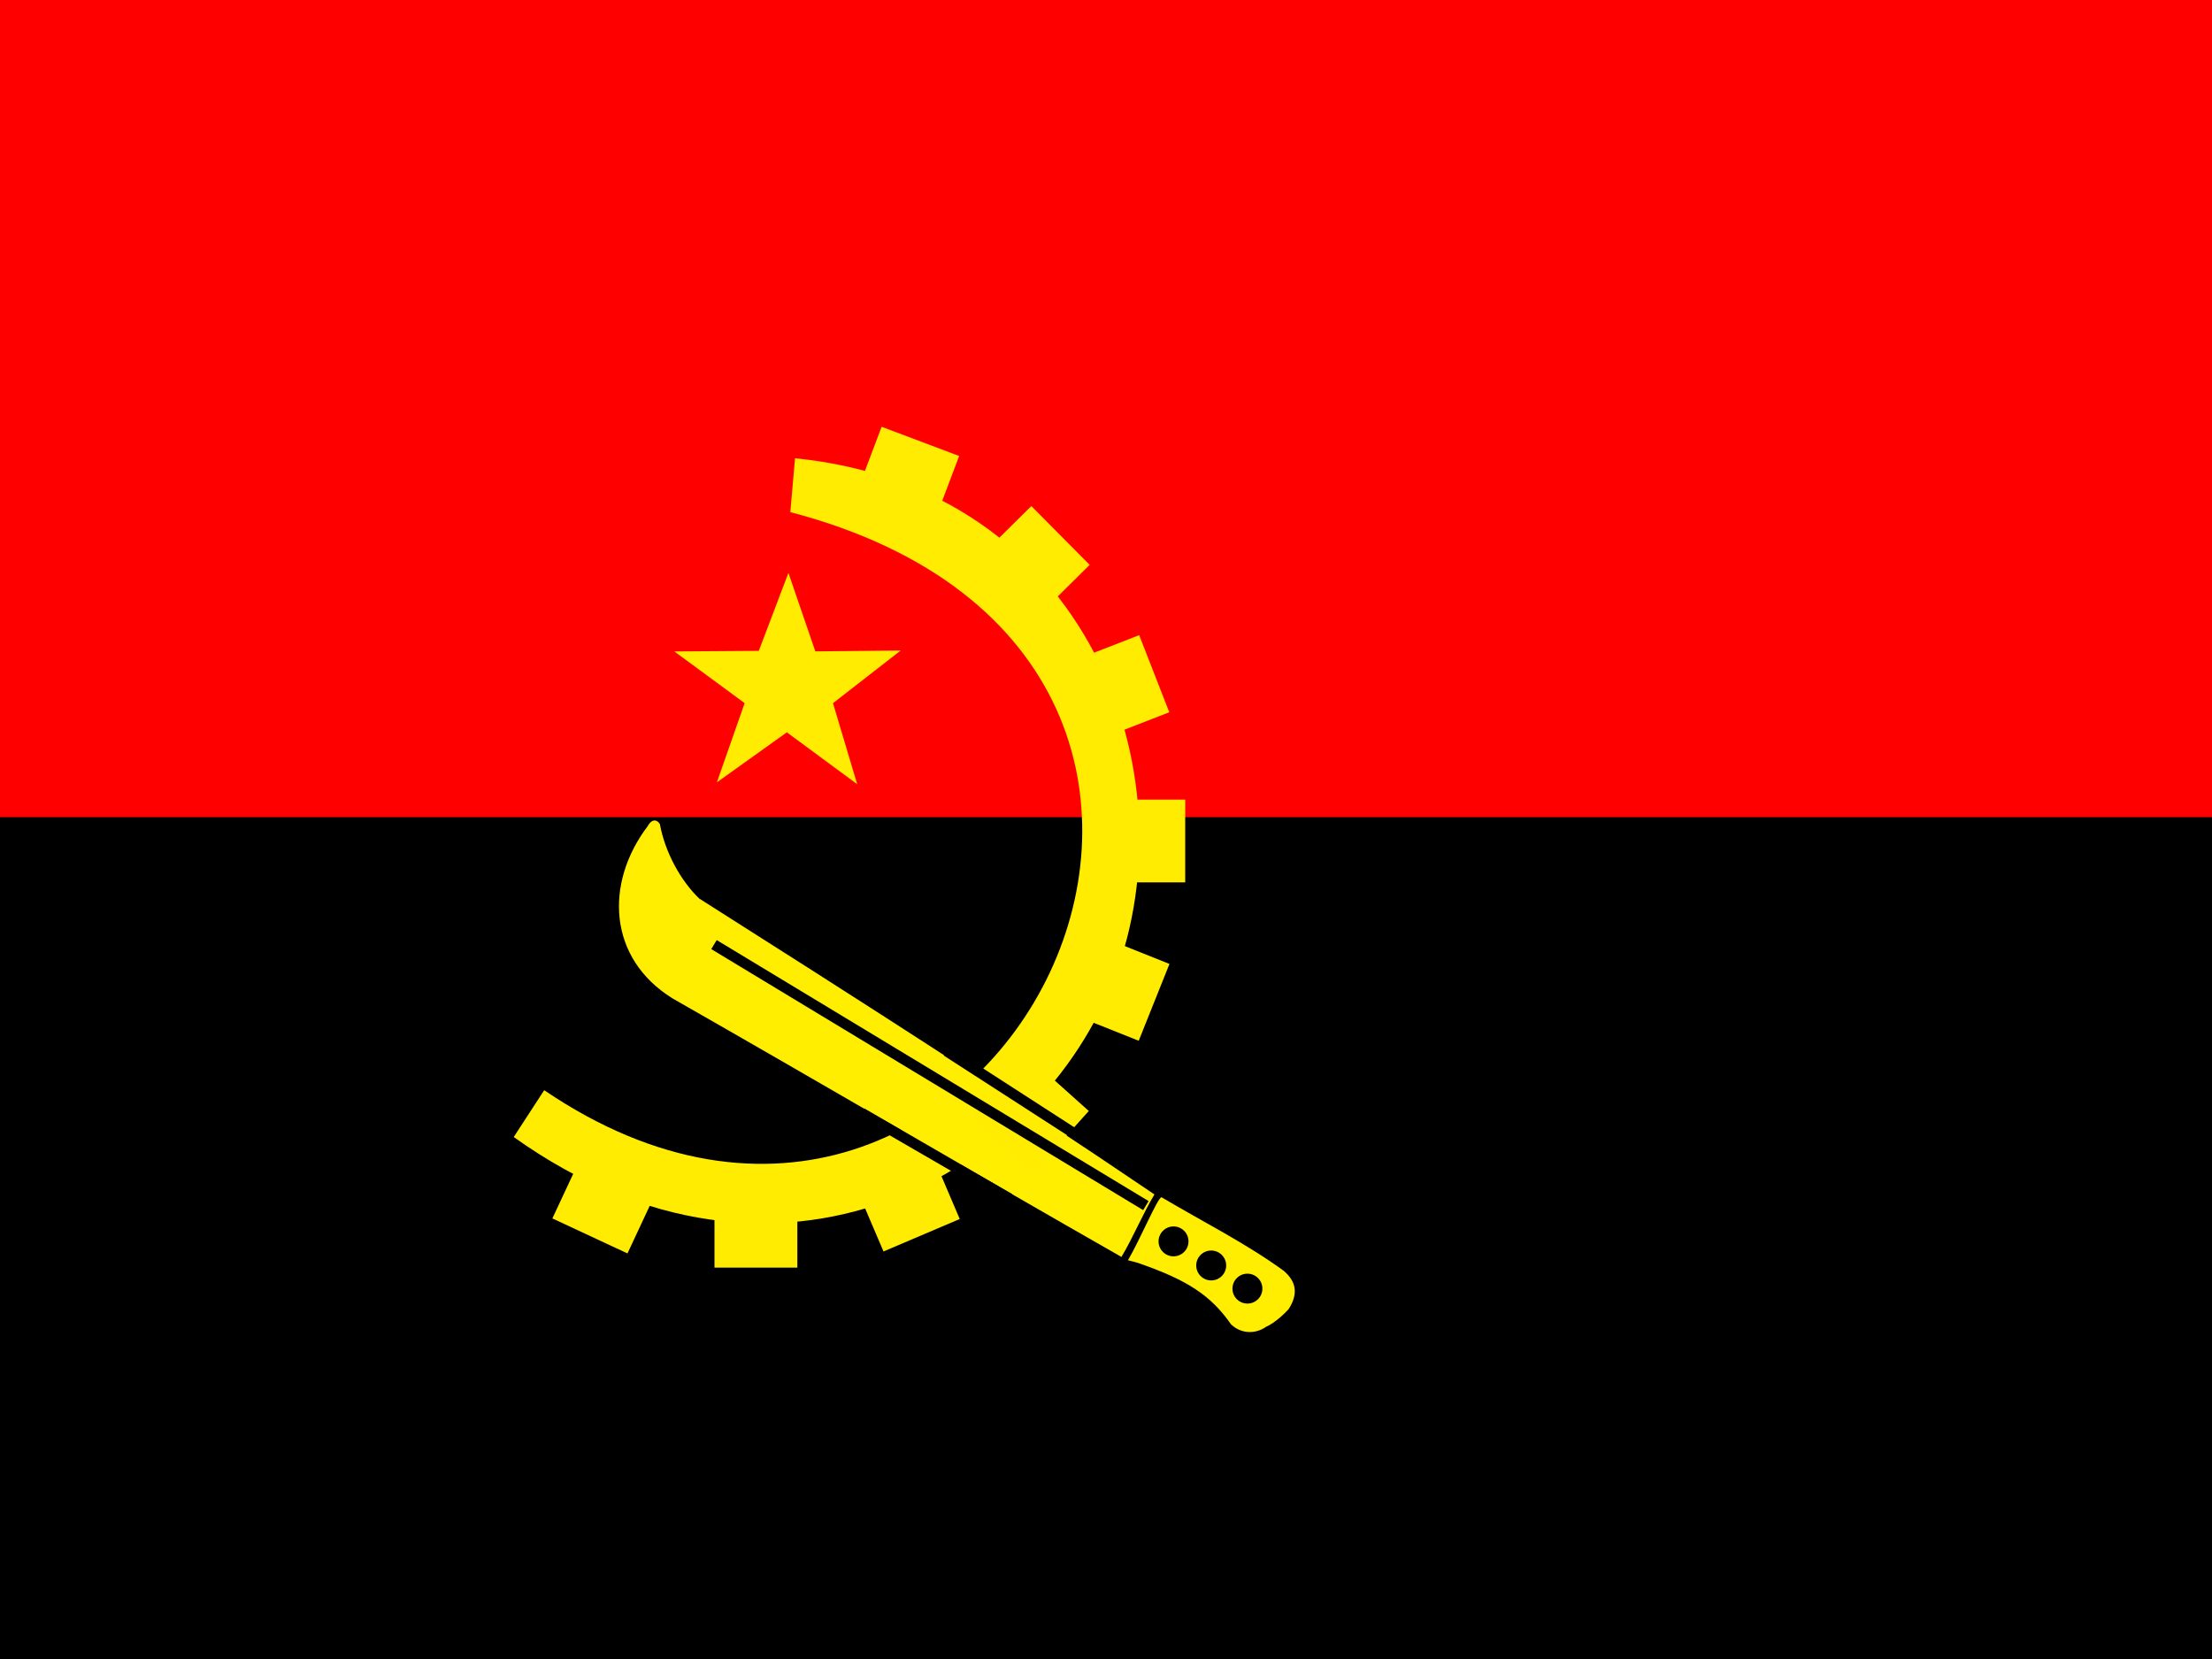
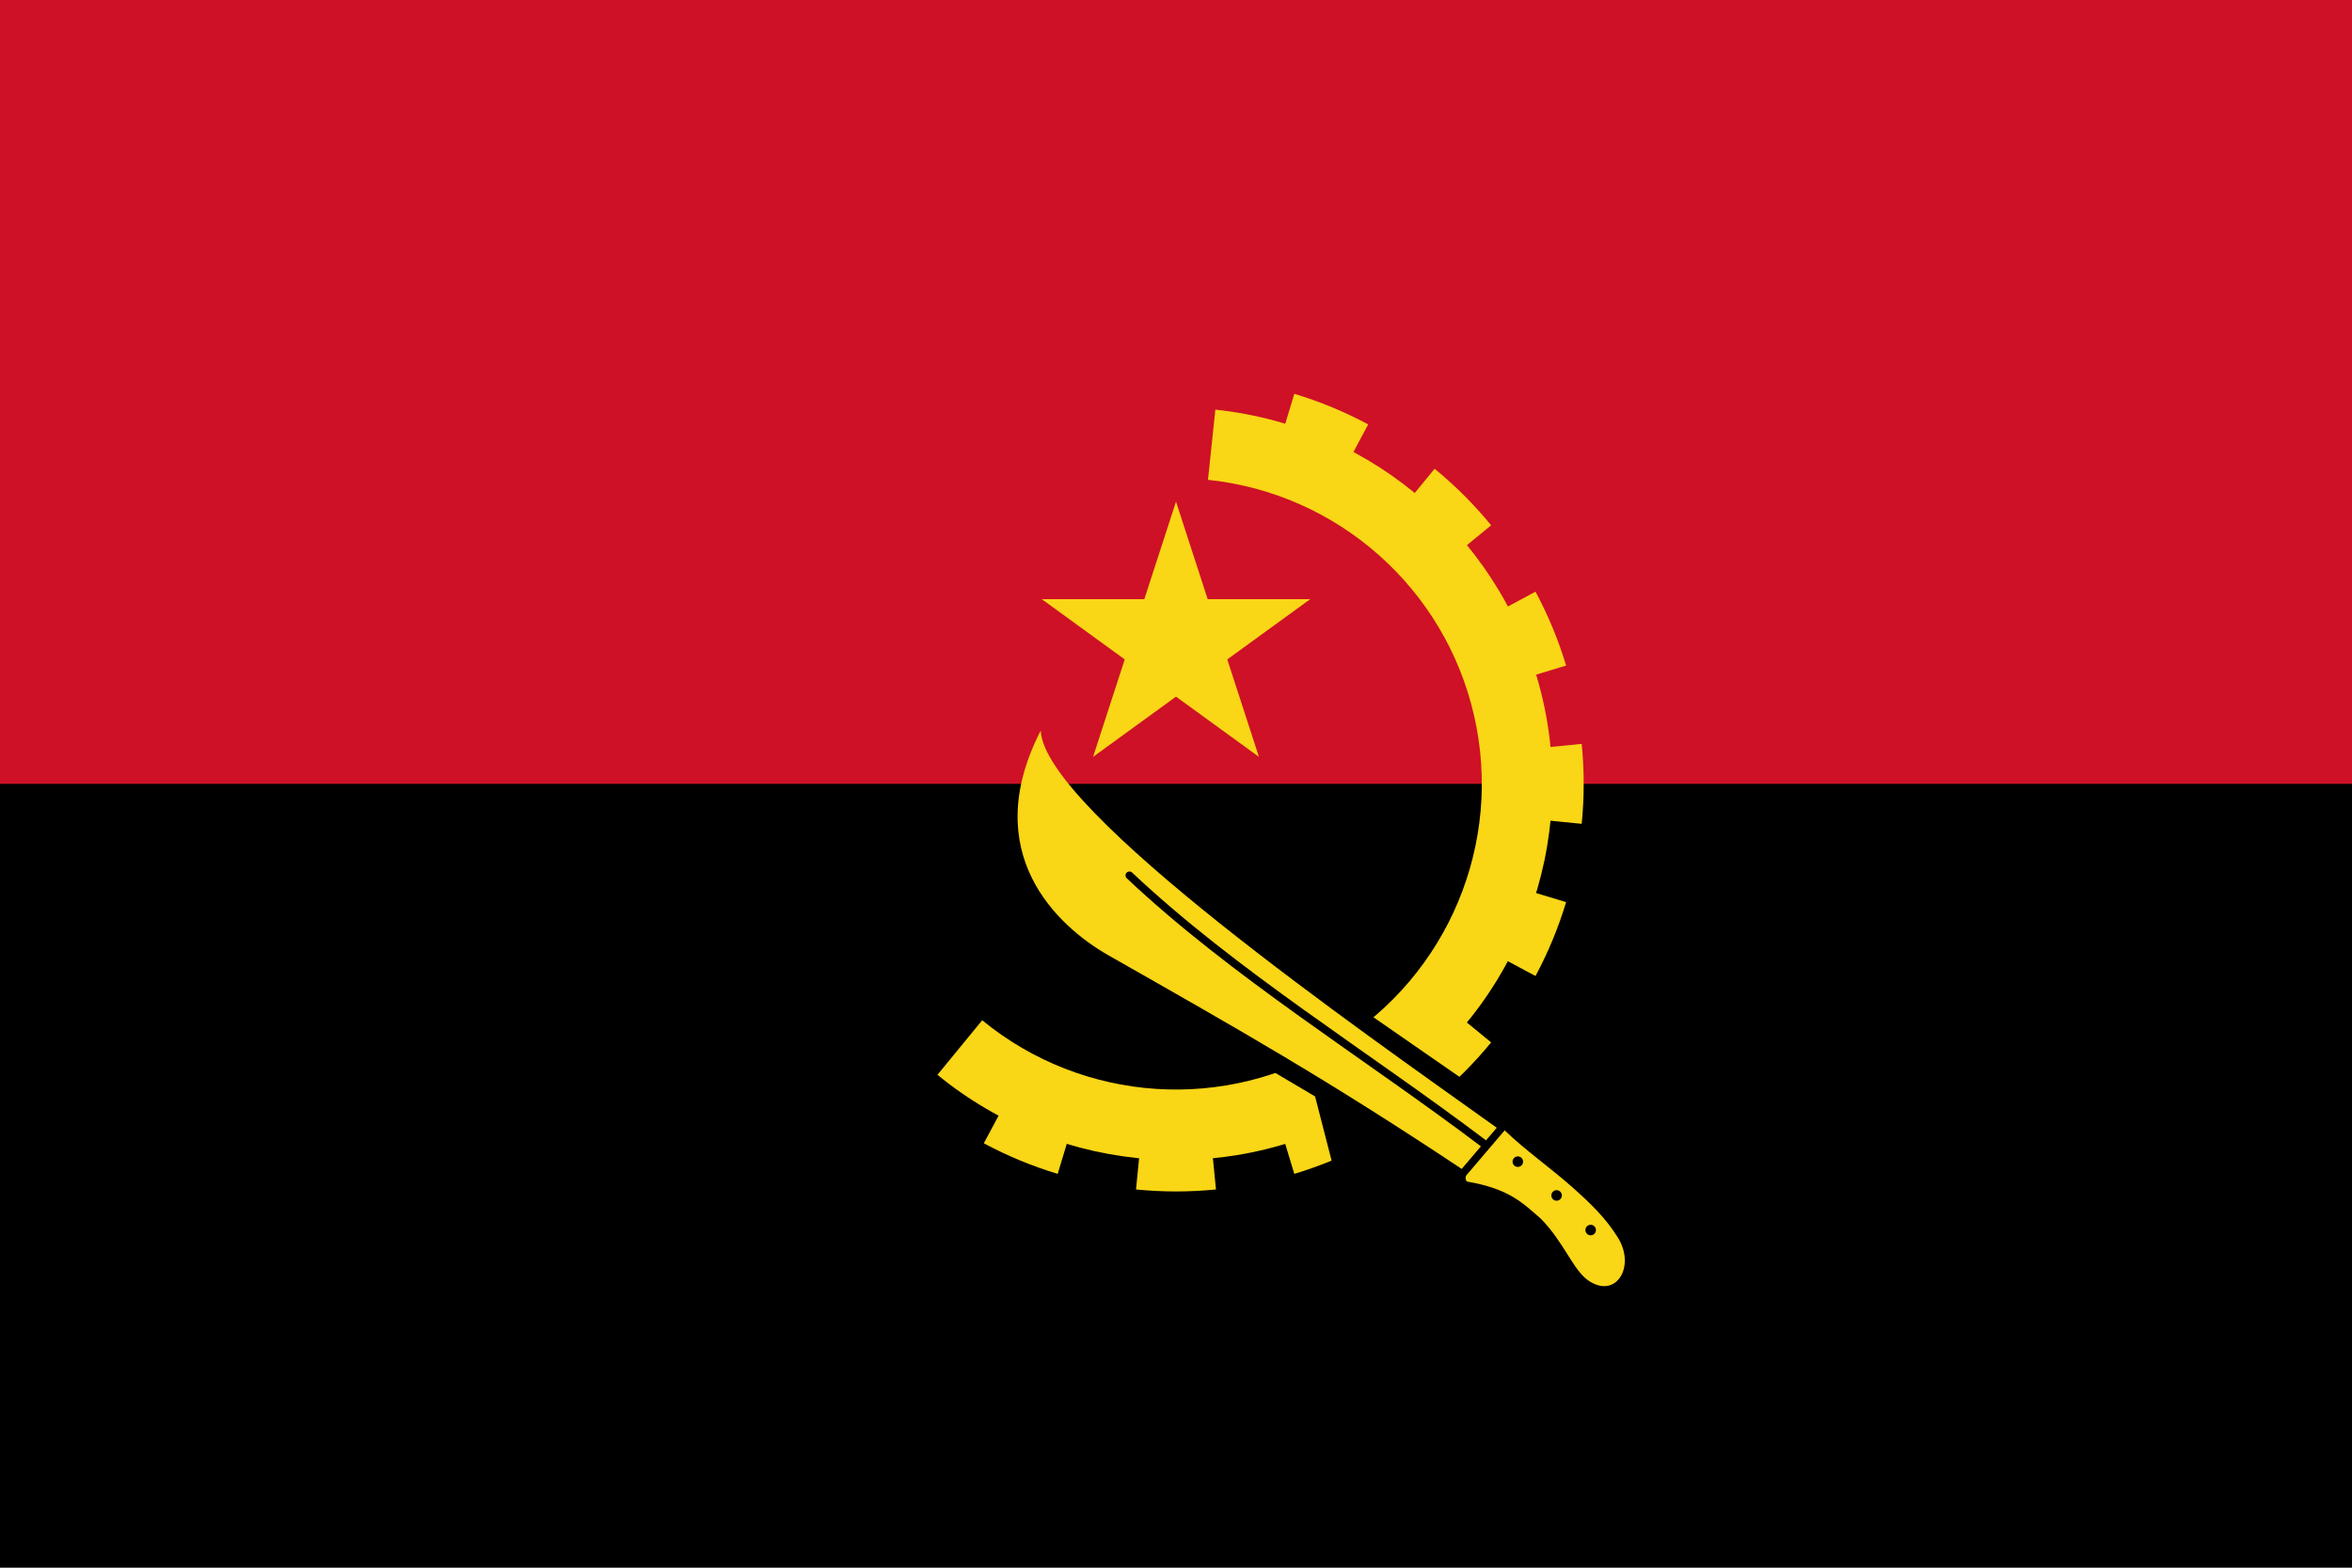
- <svg xmlns="http://www.w3.org/2000/svg" id="angola_flag" viewBox="0 0 640 480">
-   <g stroke-width="1pt" fill-rule="evenodd">
-     <path d="m0 0h640v243.57h-640z" fill="red" />
-     <path d="m0 236.43h640v243.57h-640z" />
+ <svg xmlns="http://www.w3.org/2000/svg" xmlns:xlink="http://www.w3.org/1999/xlink" id="angola_flag" viewBox="0 0 450 300">
+   <rect width="450" height="300" />
+   <rect width="450" fill="#ce1126" height="150" />
+   <g fill="#f9d616">
+     <path d="m231.12 91.82a58.5 58.5 0 1 1 -43.2 103.42l-8.56 10.44a72 72 0 1 0 53.17 -127.29z" />
+     <g id="s3">
+       <path id="s" d="m302.62 142.35c0.51 5.09 0.51 10.21 0 15.3l-14.92-1.47c0.4-4.11 0.4-8.25 0-12.35z" />
+       <use xlink:href="#s" transform="rotate(22.5,225,150)" />
+       <use xlink:href="#s" transform="rotate(45,225,150)" />
+     </g>
+     <use xlink:href="#s3" transform="rotate(-67.5,225,150)" />
+     <use xlink:href="#s3" transform="rotate(67.5,225,150)" />
+     <path d="m199.32 114.66h51.36l-41.55 30.18 15.87-48.84 15.87 48.84z" />
+     <path d="m287.88 216.31c3.84 3.72 9.01 7.38 12.75 10.71 3.75 3.32 6.62 6.09 8.95 9.87 3.41 5.54-0.42 11.81-5.73 8.13-2.86-1.99-4.67-7.37-9.06-11.82-3.26-2.77-5.82-5.67-14-7.07-0.4-0.07-0.51-0.9-0.2-1.26z" />
+     <path d="m231.36 197.85 20.25 11.97 4.4 17.08 23.24-1.77 10.21-11.97-37.85-26.23-20.25 10.92z" fill="#000" />
+     <path d="m279.66 223.69c-26.03-17.31-42.59-26.66-67.54-40.85-9.8-5.57-25.02-19.58-13.01-43.02 0.75 15.39 61.56 57.62 87.26 75.99z" />
+     <path stroke="#000" stroke-width="1.5" stroke-linecap="round" d="m216.09 167.52c20.04 18.89 45.29 34.3 67.81 51.33" fill="none" />
+     <circle id="c" cy="222.3" cx="290.4" r="1.008" fill="#000" />
+     <use y="6.466" x="7.42" xlink:href="#c" />
+     <use y="13.09" x="13.938" xlink:href="#c" />
  </g>
-   <path fill="#ffec00" d="m228.67 148.17c165.22 43.304 58.99 255.64-71.216 167.26l-8.817 13.545c76.628 54.658 152.57 10.66 173.9-46.358 22.297-58.788-7.52-141.48-92.51-150.03l-1.356 15.576z" fill-rule="evenodd" />
-   <path fill="#ffec00" d="m169.96 330.83l21.73 10.125-10.142 21.696-21.73-10.125zm148.98-99.48h23.98v23.942h-23.98zm-11.68-38.89l22.342-8.694 8.707 22.31-22.342 8.693zm-25.9-29.19l17.035-16.85 16.877 17.01-17.035 16.85zm-26.28-39.79l22.434 8.455-8.468 22.4-22.434-8.455zm61.02 146.53l22.265 8.888-8.902 22.23-22.265-8.887zm-69.88 70.05l22.06-9.388 9.402 22.025-22.058 9.39zm-39.5 2.77h23.98v23.94h-23.98zm41.29-115.94l-20.35-15.006-20.245 14.47 8.034-22.92-20.348-14.956 24.447-0.17 8.567-22.55 7.782 22.702 24.7-0.242-19.586 15.232 6.996 23.44z" fill-rule="evenodd" />
-   <path fill="#fe0" d="m336.03 346.38c-1.21 0.418-6.23 12.39-9.675 18.248 1.797 0.51 2.56 0.596 3.625 1.025 13.655 4.8 20.384 9.18 26.186 17.504 2.888 2.79 7.032 2.93 10.198 0.697 0 0 2.795-1.114 6.43-5.02 2.968-4.52 2.194-8.11-1.384-11.16-10.944-7.952-22.9-13.902-35.38-21.295z" fill-rule="evenodd" />
-   <path d="m365.25 372.84c0 2.388-1.94 4.324-4.33 4.324s-4.333-1.936-4.333-4.324 1.94-4.325 4.332-4.325 4.33 1.936 4.33 4.325zm-21.38-13.67c0 2.388-1.94 4.324-4.33 4.324s-4.333-1.936-4.333-4.324 1.94-4.325 4.332-4.325 4.33 1.936 4.33 4.325zm10.9 6.97c0 2.39-1.94 4.325-4.33 4.325s-4.333-1.936-4.333-4.325 1.94-4.324 4.332-4.324 4.33 1.937 4.33 4.325z" fill-rule="evenodd" />
-   <path fill="#fe0" d="m324.47 363.67c-42.57-24.273-87.31-50.52-129.88-74.796-18.75-11.635-19.683-33.384-7.17-49.875 1.302-2.337 2.836-1.758 3.514-0.524 1.463 8.03 5.97 16.325 11.37 21.496 44.693 28.383 87.732 55.804 131.71 85.613-3.448 5.767-6.104 12.32-9.55 18.086z" fill-rule="evenodd" />
-   <path fill="#ffec00" d="m297.17 305.46l17.85 15.986-16.01 17.824-17.85-15.986z" fill-rule="evenodd" />
-   <path stroke="#000" stroke-width="3.05" d="m331.54 348.82l-124.96-75.52m109.53 58.09l-42.24-27.28m18.21 42.69l-42.75-24.755" fill="none" />
</svg>
